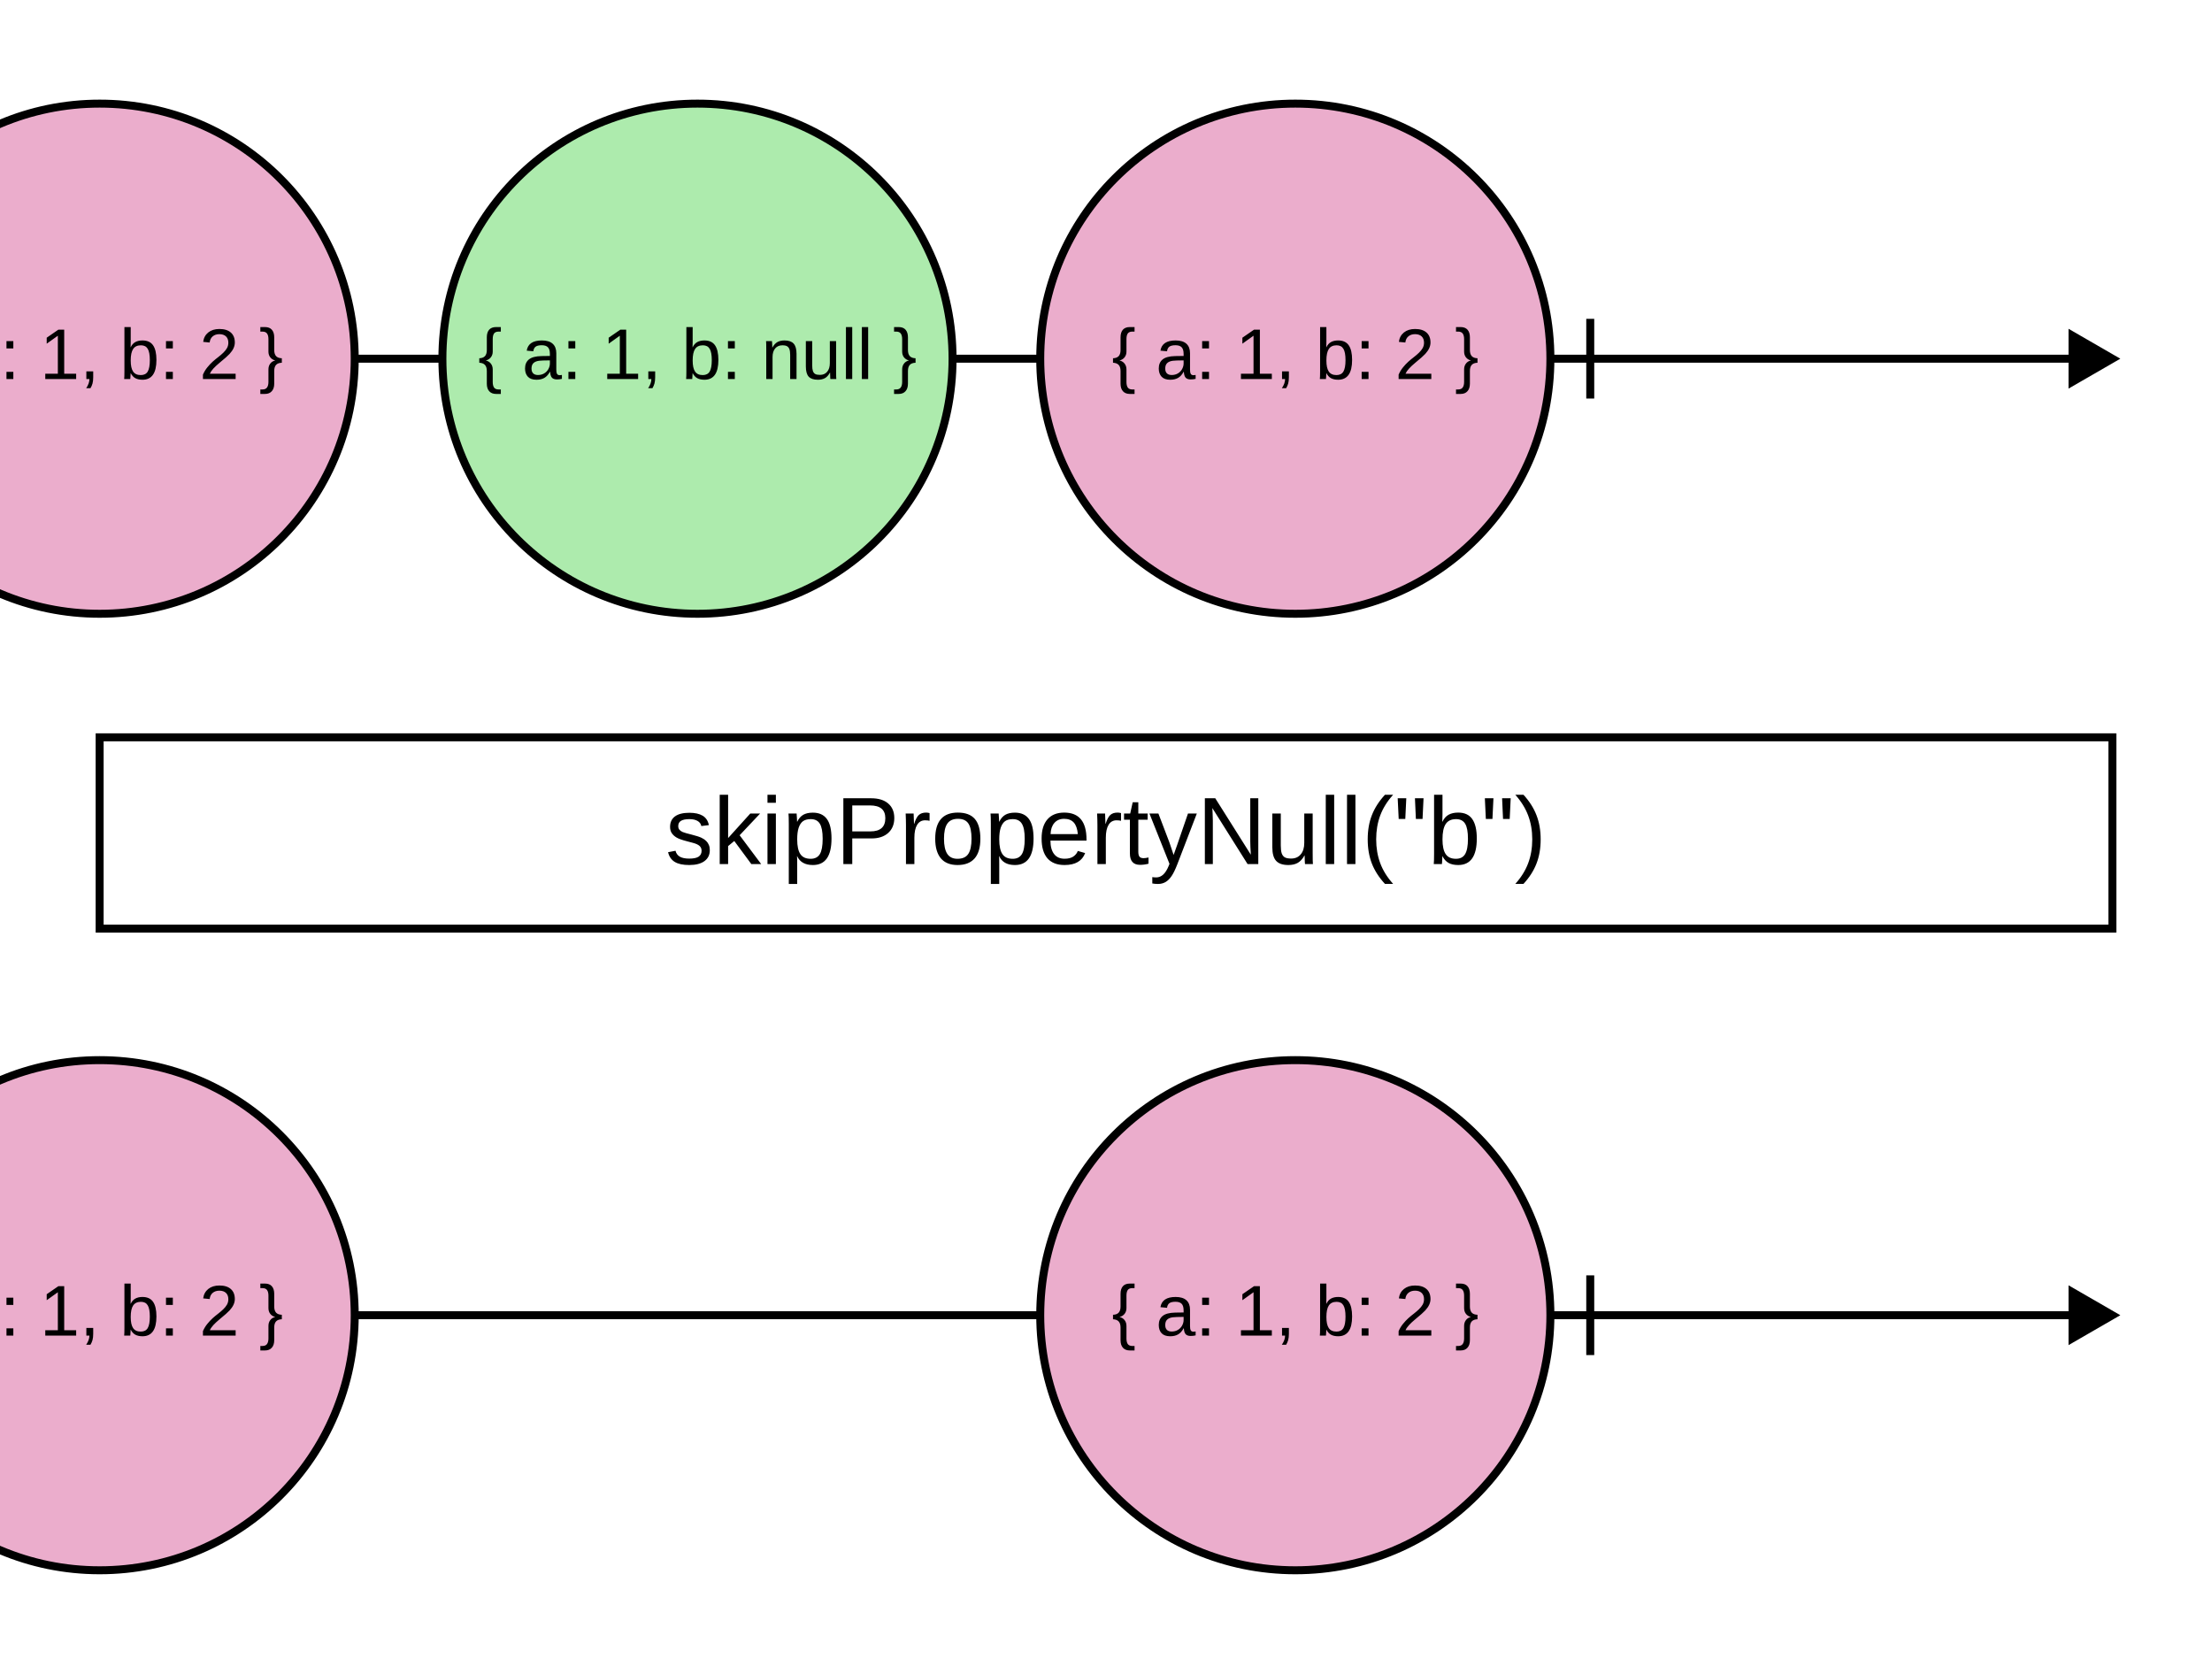
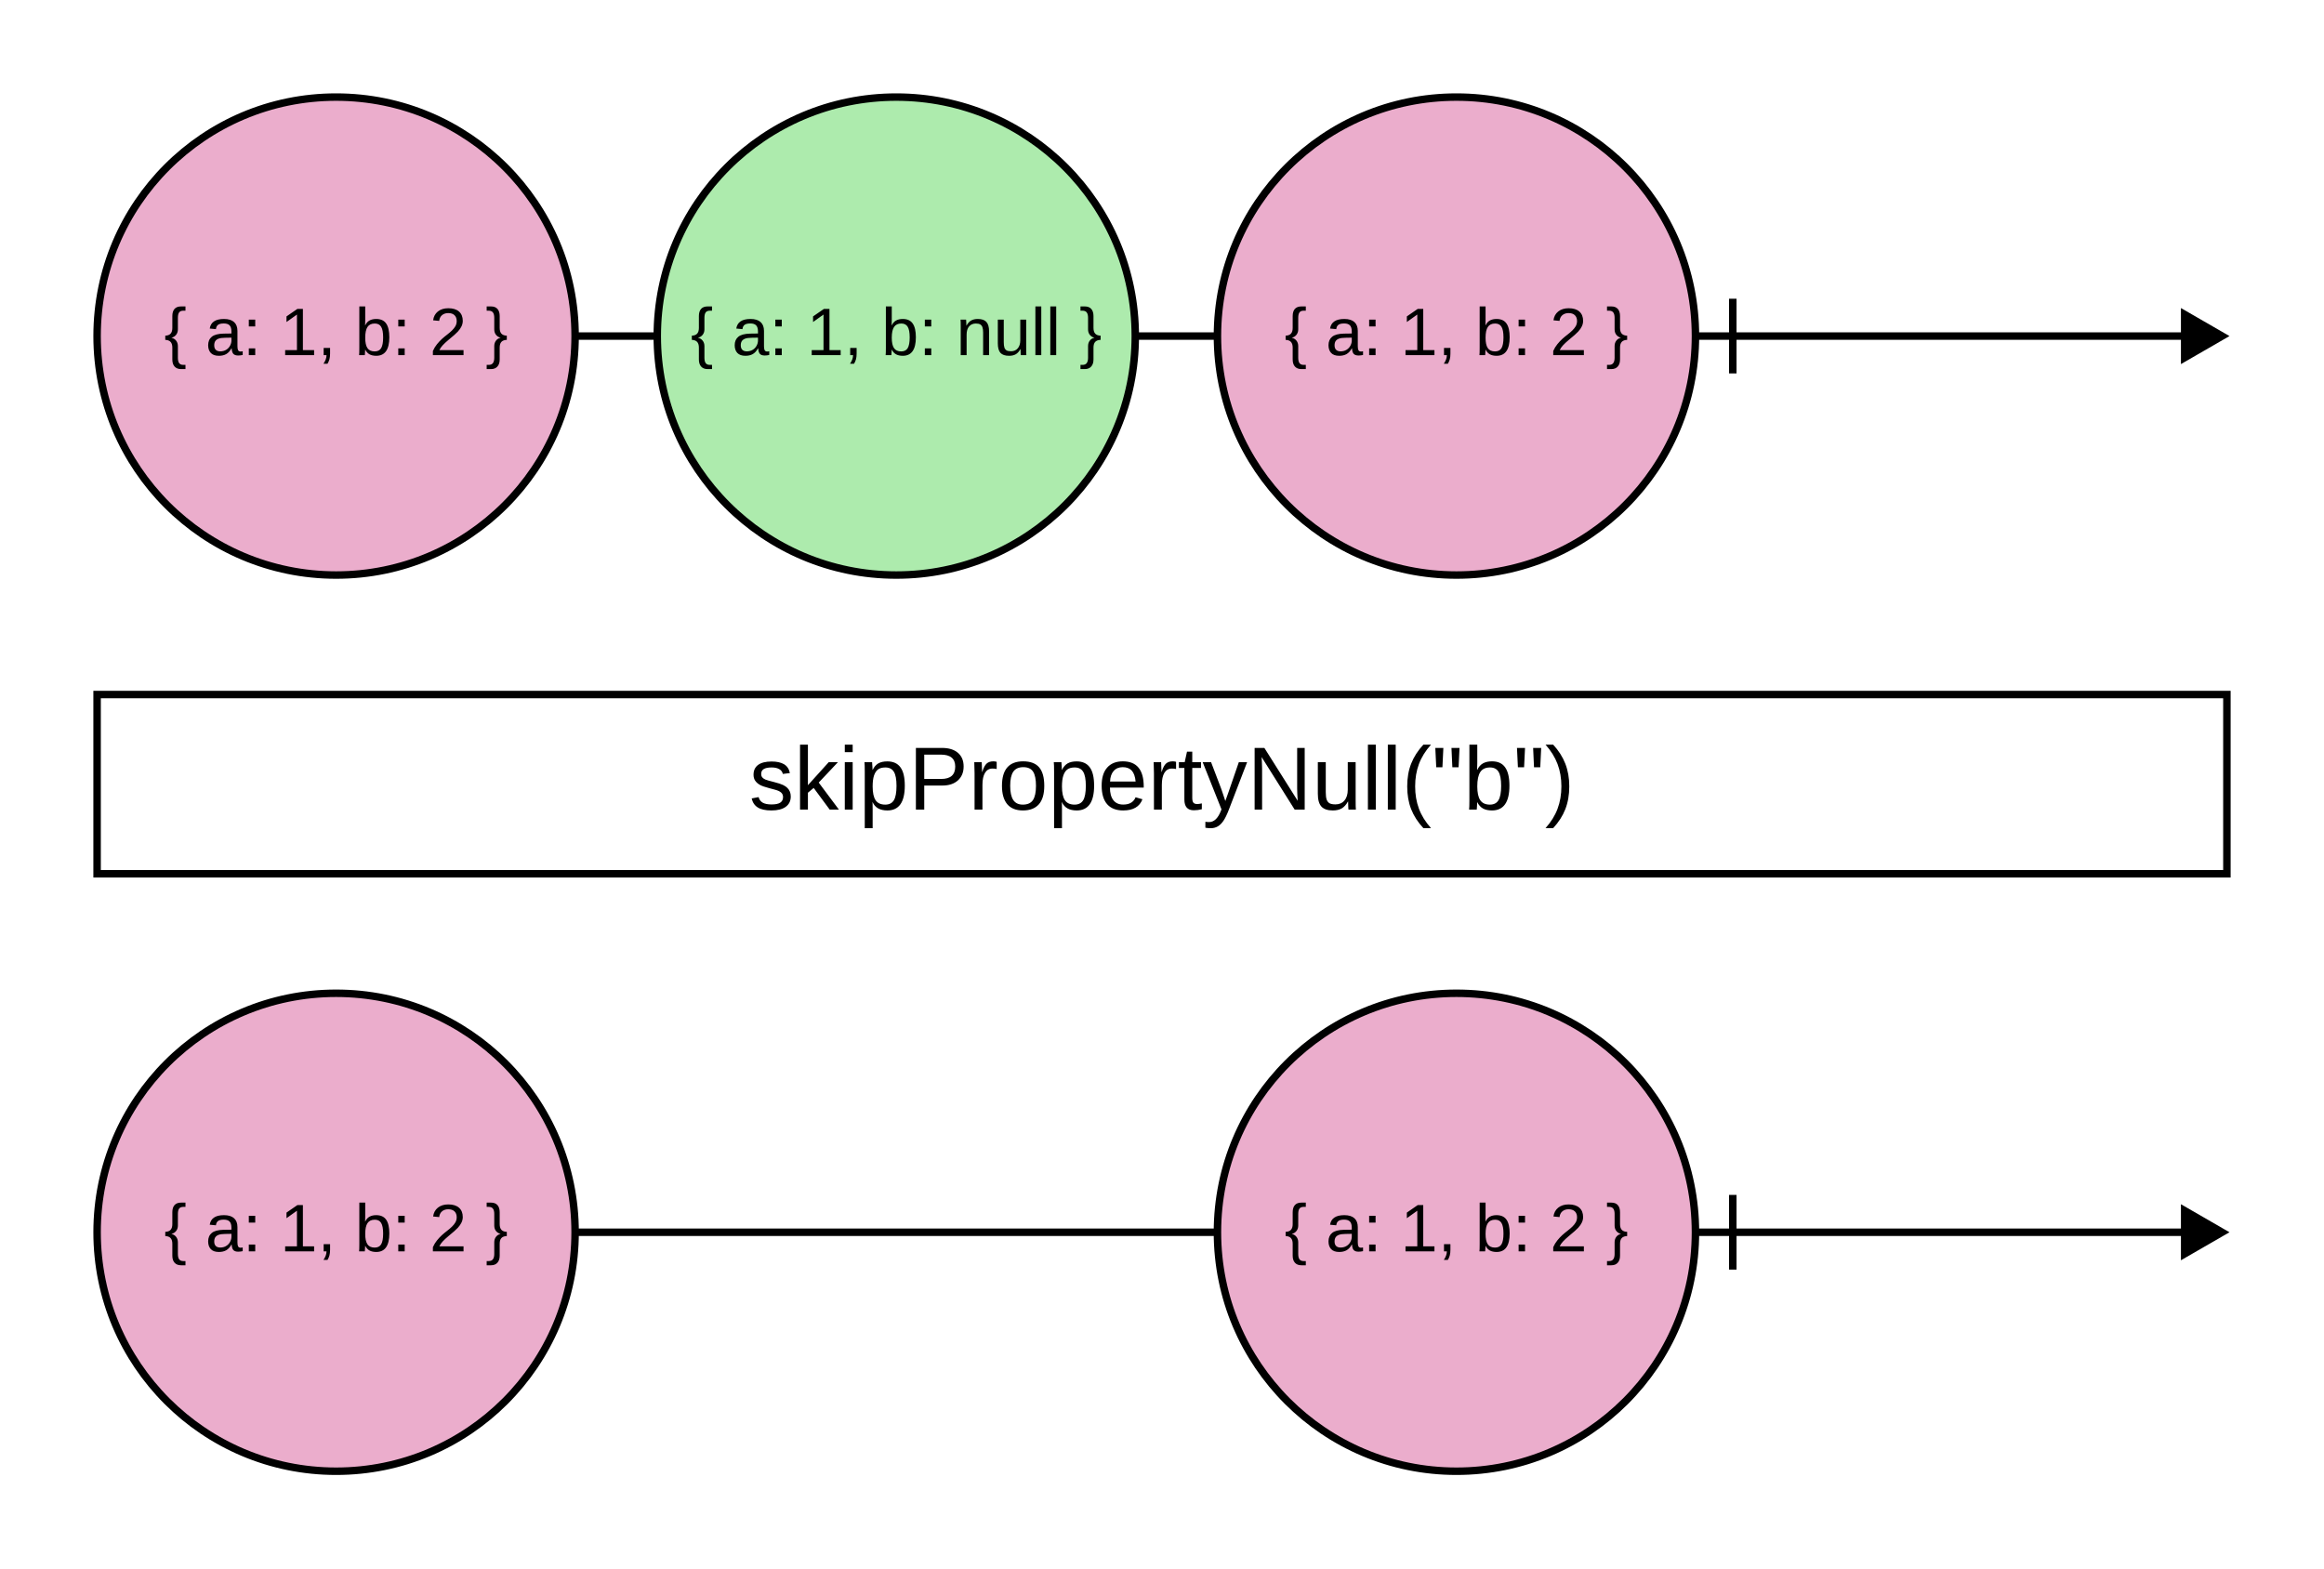
- <svg xmlns="http://www.w3.org/2000/svg" viewBox="0 0 555 420" width="555" height="420">
-   <path fill="rgba(255, 255, 255, 0.0)" d="M0 0h555v420H0z" />
+ <svg xmlns="http://www.w3.org/2000/svg" width="622.309" height="420">
+   <path fill="rgba(255, 255, 255, 0.0)" d="M0 0h622.309v420H0z" />
  <g stroke="#000" stroke-width="2">
-     <path d="M25 90h495" />
-     <path stroke-linecap="square" d="M520 84.226L530 90l-10 5.774z" />
+     <path d="M90 90h495" />
+     <path stroke-linecap="square" d="M585 84.226 595 90l-10 5.774z" />
  </g>
-   <path stroke="#000" stroke-width="2" d="M399 80v20" />
-   <g transform="translate(260 25)">
-     <circle cx="65" cy="65" fill="hsl(330, 60%, 80%)" stroke="#000" stroke-width="2" r="64" />
-     <text font-family="Arial, Helvetica, sans-serif" font-size="18" dominant-baseline="middle" text-anchor="middle" transform="translate(65 65)">{ a: 1, b: 2 }</text>
+   <path stroke="#000" stroke-width="2" d="M464 80v20" />
+   <g transform="translate(325 25)">
+     <circle cx="65" cy="65" r="64" fill="hsl(330, 60%, 80%)" stroke="#000" stroke-width="2" />
+     <text dominant-baseline="middle" font-family="Arial, Helvetica, sans-serif" font-size="18" text-anchor="middle" transform="translate(65 65)">{ a: 1, b: 2 }</text>
  </g>
-   <g transform="translate(110 25)">
-     <circle cx="65" cy="65" fill="hsl(120, 60%, 80%)" stroke="#000" stroke-width="2" r="64" />
-     <text font-family="Arial, Helvetica, sans-serif" font-size="18" dominant-baseline="middle" text-anchor="middle" transform="translate(65 65)">{ a: 1, b: null }</text>
+   <g transform="translate(175 25)">
+     <circle cx="65" cy="65" r="64" fill="hsl(120, 60%, 80%)" stroke="#000" stroke-width="2" />
+     <text dominant-baseline="middle" font-family="Arial, Helvetica, sans-serif" font-size="18" text-anchor="middle" transform="translate(65 65)">{ a: 1, b: null }</text>
  </g>
-   <g transform="translate(-40 25)">
-     <circle cx="65" cy="65" fill="hsl(330, 60%, 80%)" stroke="#000" stroke-width="2" r="64" />
-     <text font-family="Arial, Helvetica, sans-serif" font-size="18" dominant-baseline="middle" text-anchor="middle" transform="translate(65 65)">{ a: 1, b: 2 }</text>
+   <g transform="translate(25 25)">
+     <circle cx="65" cy="65" r="64" fill="hsl(330, 60%, 80%)" stroke="#000" stroke-width="2" />
+     <text dominant-baseline="middle" font-family="Arial, Helvetica, sans-serif" font-size="18" text-anchor="middle" transform="translate(65 65)">{ a: 1, b: 2 }</text>
  </g>
  <g transform="translate(25 175)">
-     <rect y="10" width="505" height="48" fill="rgba(255, 255, 255, 0.0)" stroke="#000" stroke-width="2" rx="0" />
-     <text x="252.5" y="35" font-family="Arial, Helvetica, sans-serif" font-size="24" dominant-baseline="middle" text-anchor="middle">skipPropertyNull("b")</text>
+     <rect width="570.309" height="48" x="1" y="11" fill="rgba(255, 255, 255, 0.0)" stroke="#000" stroke-width="2" rx="0" />
+     <text x="286.155" y="35" dominant-baseline="middle" font-family="Arial, Helvetica, sans-serif" font-size="24" text-anchor="middle">skipPropertyNull("b")</text>
  </g>
-   <g>
-     <g stroke="#000" stroke-width="2">
-       <path d="M25 330h495" />
-       <path stroke-linecap="square" d="M520 324.226L530 330l-10 5.774z" />
-     </g>
-     <path stroke="#000" stroke-width="2" d="M399 320v20" />
-     <g transform="translate(260 265)">
-       <circle cx="65" cy="65" fill="hsl(330, 60%, 80%)" stroke="#000" stroke-width="2" r="64" />
-       <text font-family="Arial, Helvetica, sans-serif" font-size="18" dominant-baseline="middle" text-anchor="middle" transform="translate(65 65)">{ a: 1, b: 2 }</text>
-     </g>
-     <g transform="translate(-40 265)">
-       <circle cx="65" cy="65" fill="hsl(330, 60%, 80%)" stroke="#000" stroke-width="2" r="64" />
-       <text font-family="Arial, Helvetica, sans-serif" font-size="18" dominant-baseline="middle" text-anchor="middle" transform="translate(65 65)">{ a: 1, b: 2 }</text>
-     </g>
+   <g stroke="#000" stroke-width="2">
+     <path d="M90 330h495" />
+     <path stroke-linecap="square" d="M585 324.226 595 330l-10 5.774z" />
+   </g>
+   <path stroke="#000" stroke-width="2" d="M464 320v20" />
+   <g transform="translate(325 265)">
+     <circle cx="65" cy="65" r="64" fill="hsl(330, 60%, 80%)" stroke="#000" stroke-width="2" />
+     <text dominant-baseline="middle" font-family="Arial, Helvetica, sans-serif" font-size="18" text-anchor="middle" transform="translate(65 65)">{ a: 1, b: 2 }</text>
+   </g>
+   <g transform="translate(25 265)">
+     <circle cx="65" cy="65" r="64" fill="hsl(330, 60%, 80%)" stroke="#000" stroke-width="2" />
+     <text dominant-baseline="middle" font-family="Arial, Helvetica, sans-serif" font-size="18" text-anchor="middle" transform="translate(65 65)">{ a: 1, b: 2 }</text>
  </g>
</svg>
